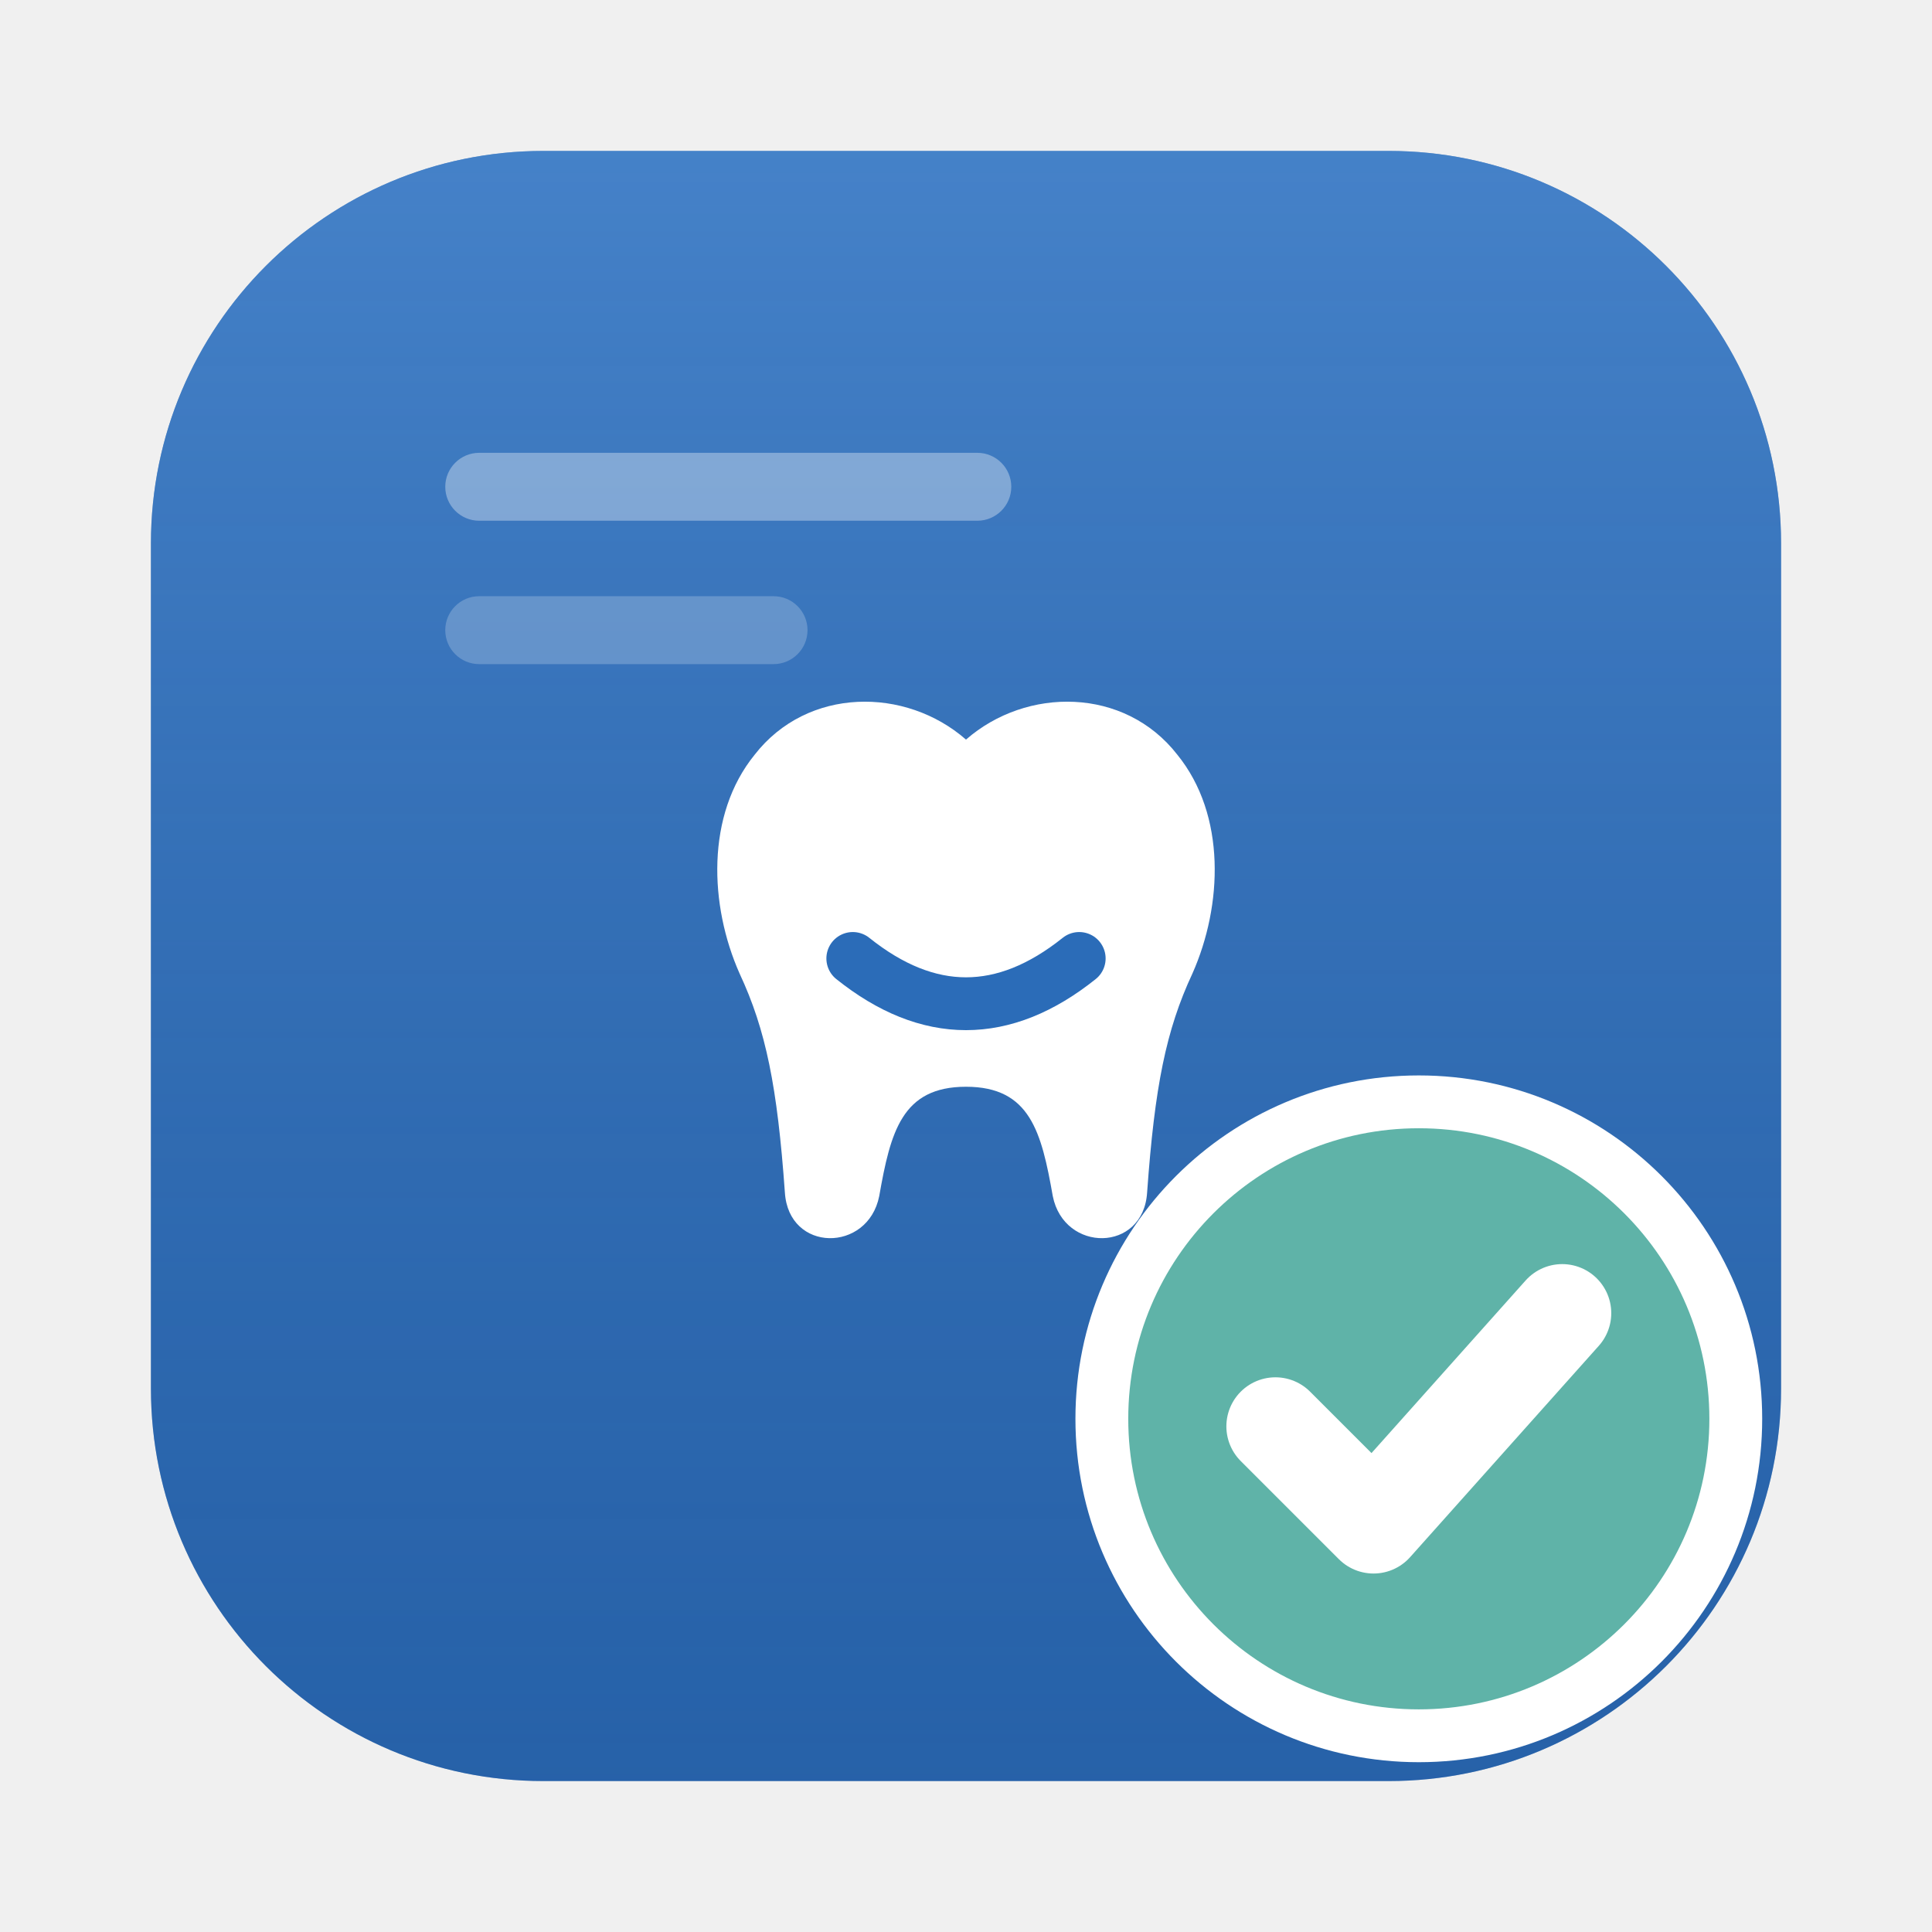
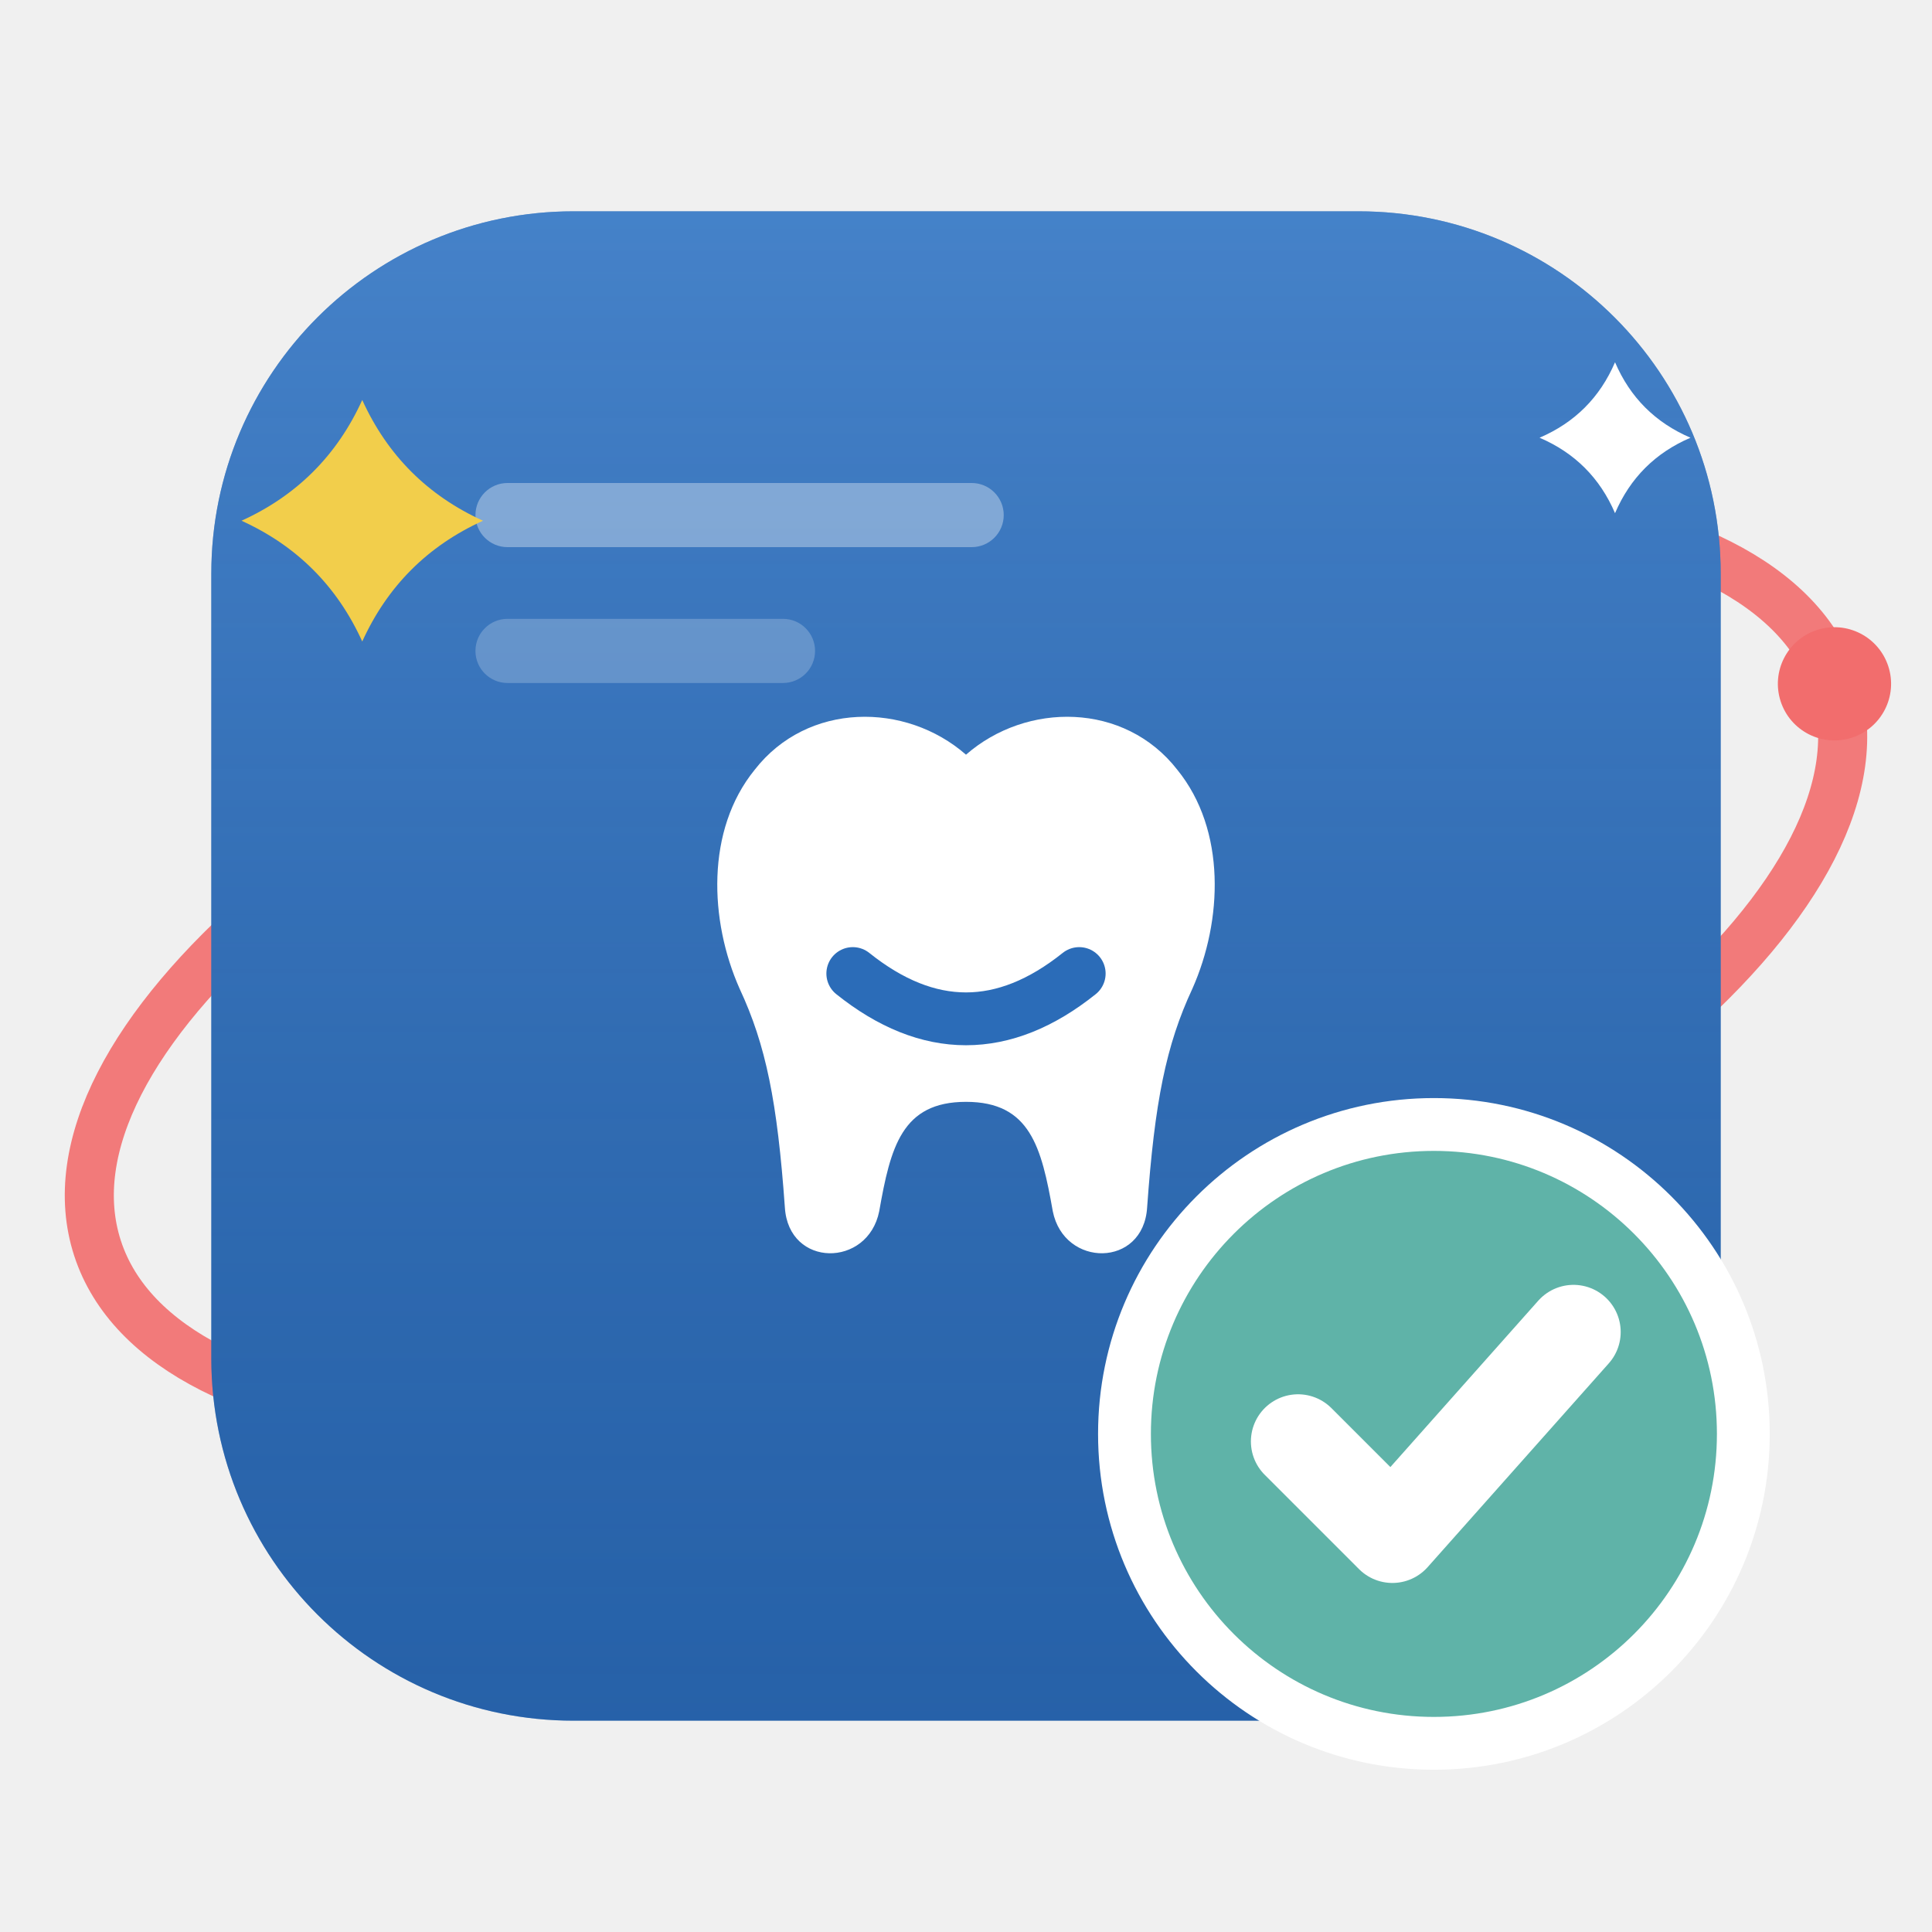
<svg xmlns="http://www.w3.org/2000/svg" viewBox="0 0 512 512" role="img" aria-label="Smile Notes logomark">
-   <rect x="40" y="40" width="432" height="432" rx="104" fill="#2B6CB8" />
-   <rect x="40" y="40" width="432" height="432" rx="104" fill="url(#sheen)" />
+   <g transform="rotate(-18 256 256)">
+     <ellipse cx="256" cy="256" rx="242" ry="102" fill="none" stroke="#F26D6D" stroke-width="13" opacity="0.9" />
+     <circle cx="498" cy="256" r="15" fill="#F26D6D" />
+   </g>
+   <rect x="56" y="56" width="400" height="400" rx="96" fill="#2B6CB8" />
+   <rect x="56" y="56" width="400" height="400" rx="96" fill="url(#sheen)" />
  <defs>
    <linearGradient id="sheen" x1="0" y1="0" x2="0" y2="1">
      <stop offset="0" stop-color="#5A93D6" stop-opacity="0.55" />
      <stop offset="1" stop-color="#1E4E8C" stop-opacity="0.35" />
    </linearGradient>
  </defs>
-   <rect x="118" y="120" width="150" height="18" rx="9" fill="#FFFFFF" opacity="0.35" />
-   <rect x="118" y="158" width="96" height="18" rx="9" fill="#FFFFFF" opacity="0.22" />
-   <path fill="#FFFFFF" d="M256 196        c-16 -14 -42 -14 -56 4        c-13 16 -12 40 -4 58        c7 15 10 30 12 58        c1 16 22 16 25 1        c3 -17 6 -29 23 -29        c17 0 20 12 23 29        c3 15 24 15 25 -1        c2 -28 5 -43 12 -58        c8 -18 9 -42 -4 -58        c-14 -18 -40 -18 -56 -4        z" />
-   <path d="M226 254 q30 24 60 0" fill="none" stroke="#2B6CB8" stroke-width="14" stroke-linecap="round" />
-   <circle cx="376" cy="376" r="84" fill="#5FB3A8" stroke="#FFFFFF" stroke-width="14" />
-   <path d="M338 378 l26 26 l50 -56" fill="none" stroke="#FFFFFF" stroke-width="26" stroke-linecap="round" stroke-linejoin="round" />
+   <rect x="126" y="128" width="140" height="17" rx="8.5" fill="#FFFFFF" opacity="0.35" />
+   <rect x="126" y="164" width="90" height="17" rx="8.5" fill="#FFFFFF" opacity="0.22" />
+   <path fill="#FFFFFF" d="M256 200        c-16 -14 -42 -14 -56 4        c-13 16 -12 40 -4 58        c7 15 10 30 12 58        c1 16 22 16 25 1        c3 -17 6 -29 23 -29        c17 0 20 12 23 29        c3 15 24 15 25 -1        c2 -28 5 -43 12 -58        c8 -18 9 -42 -4 -58        c-14 -18 -40 -18 -56 -4        z" />
+   <path d="M226 258 q30 24 60 0" fill="none" stroke="#2B6CB8" stroke-width="14" stroke-linecap="round" />
+   <path d="M96 106 q10 22 32 32 q-22 10 -32 32 q-10 -22 -32 -32 q22 -10 32 -32 z" fill="#F2CE4B" />
+   <path d="M428 96 q6 14 20 20 q-14 6 -20 20 q-6 -14 -20 -20 q14 -6 20 -20 z" fill="#FFFFFF" />
+   <circle cx="380" cy="380" r="82" fill="#5FB3A8" stroke="#FFFFFF" stroke-width="14" />
+   <path d="M344 382 l25 25 l48 -54" fill="none" stroke="#FFFFFF" stroke-width="25" stroke-linecap="round" stroke-linejoin="round" />
</svg>
